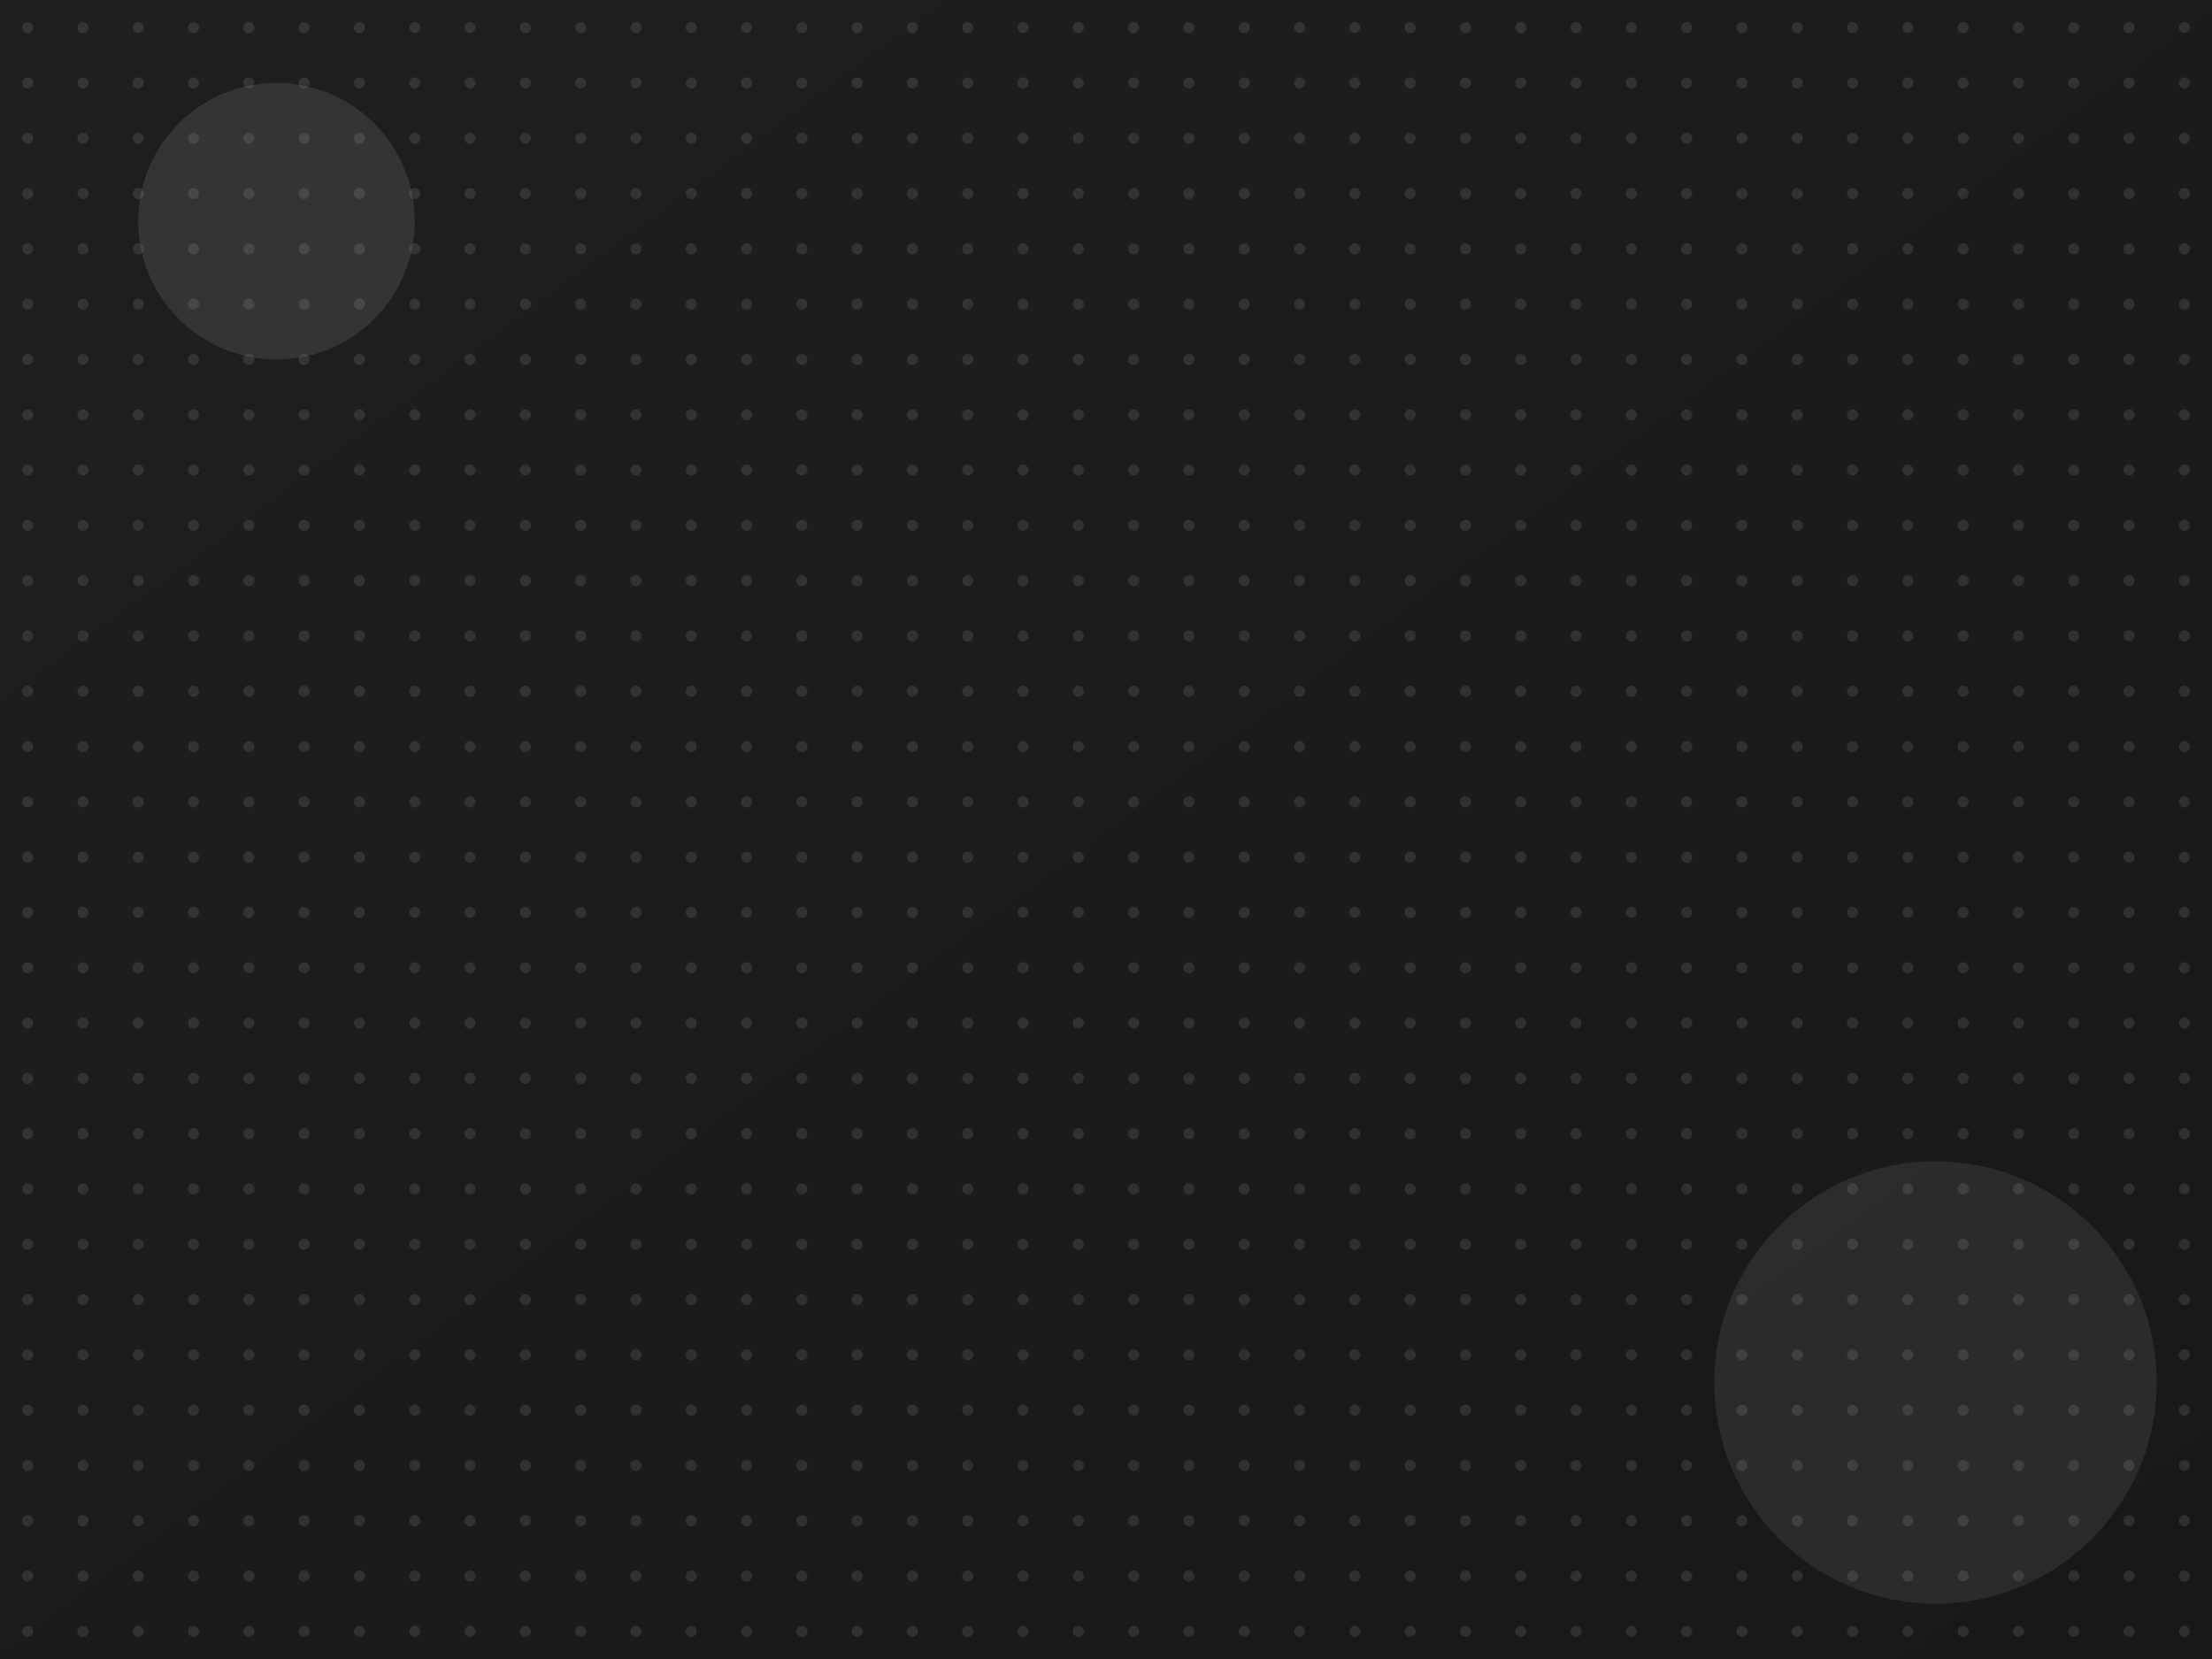
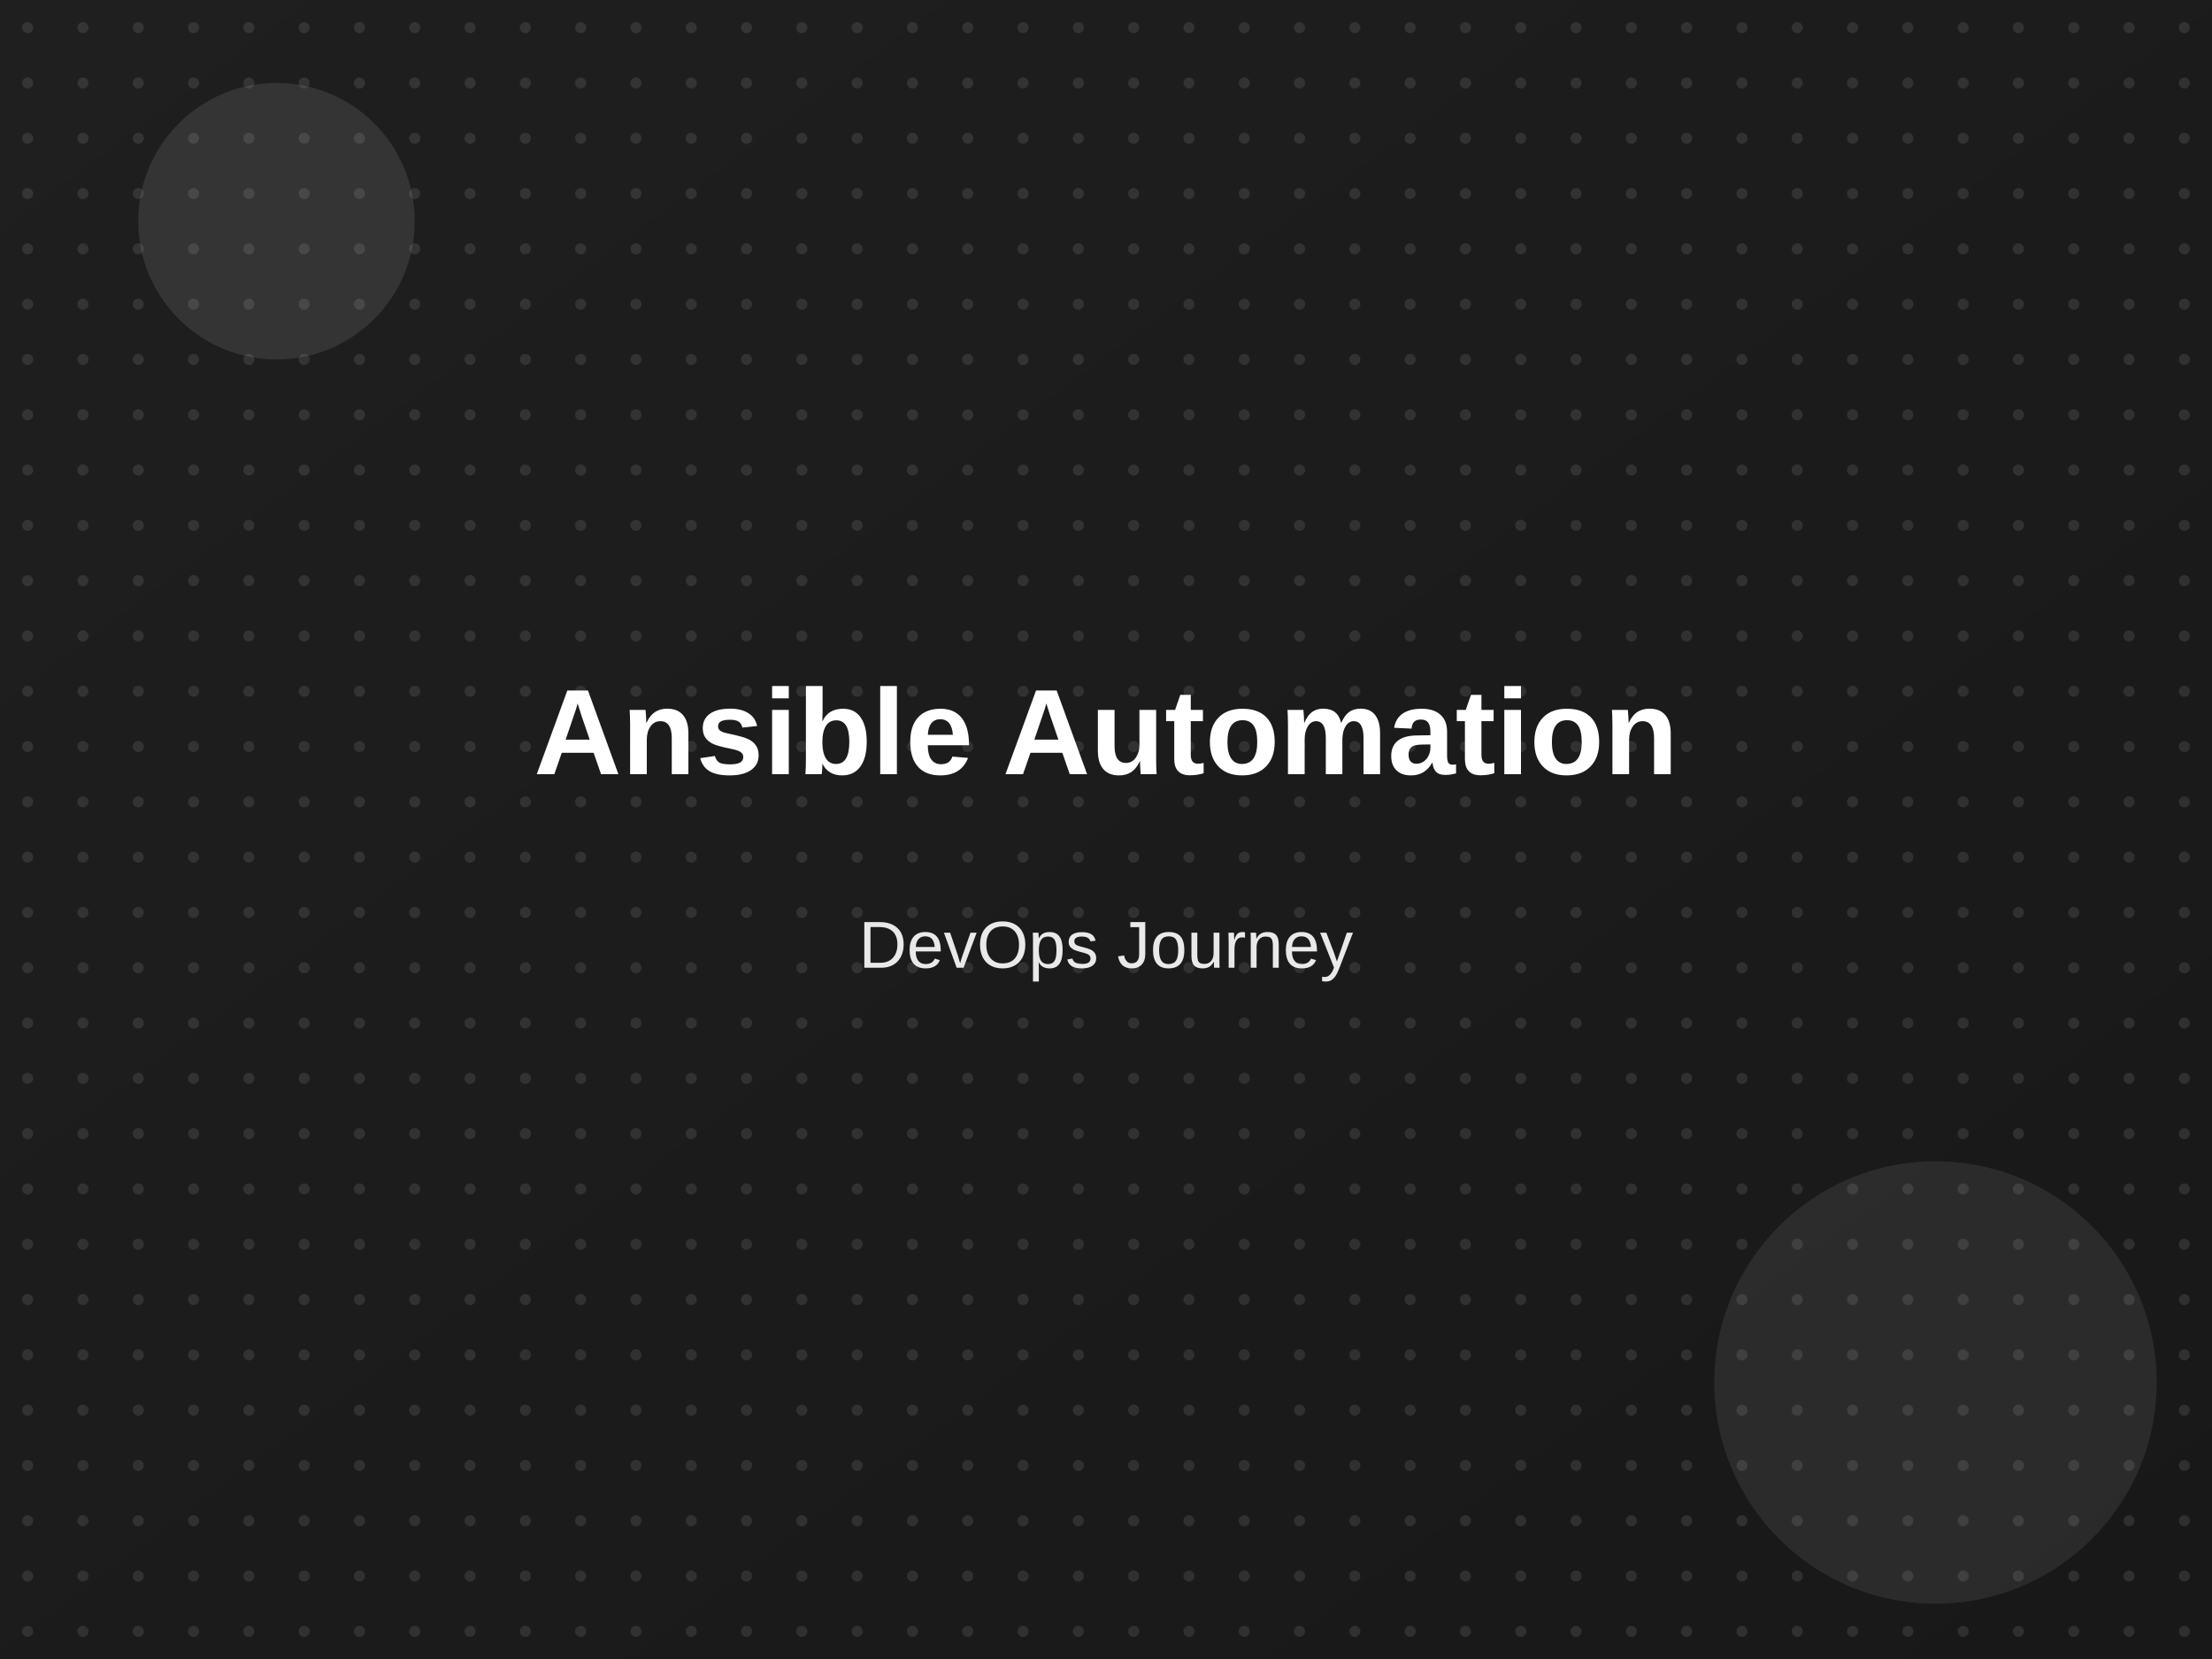
<svg xmlns="http://www.w3.org/2000/svg" width="800" height="600">
  <defs>
    <linearGradient id="grad" x1="0%" y1="0%" x2="100%" y2="100%">
      <stop offset="0%" style="stop-color:#1F1F1F;stop-opacity:1" />
      <stop offset="100%" style="stop-color:#181818;stop-opacity:1" />
    </linearGradient>
    <pattern id="dots" x="20" y="20" width="20" height="20" patternUnits="userSpaceOnUse">
      <circle cx="10" cy="10" r="2" fill="rgba(255,255,255,0.1)" />
    </pattern>
  </defs>
  <rect width="800" height="600" fill="url(#grad)" />
  <rect width="800" height="600" fill="url(#dots)" />
  <circle cx="100" cy="80" r="50" fill="rgba(255,255,255,0.1)" />
  <circle cx="700" cy="500" r="80" fill="rgba(255,255,255,0.08)" />
+   <text x="400" y="280" font-size="44" font-family="Arial, sans-serif" font-weight="bold" text-anchor="middle" fill="white" word-spacing="10">
+     Ansible Automation
+   </text>
+   <text x="400" y="350" font-size="24" font-family="Arial, sans-serif" text-anchor="middle" fill="rgba(255,255,255,0.9)">
+     DevOps Journey
+   </text>
</svg>
